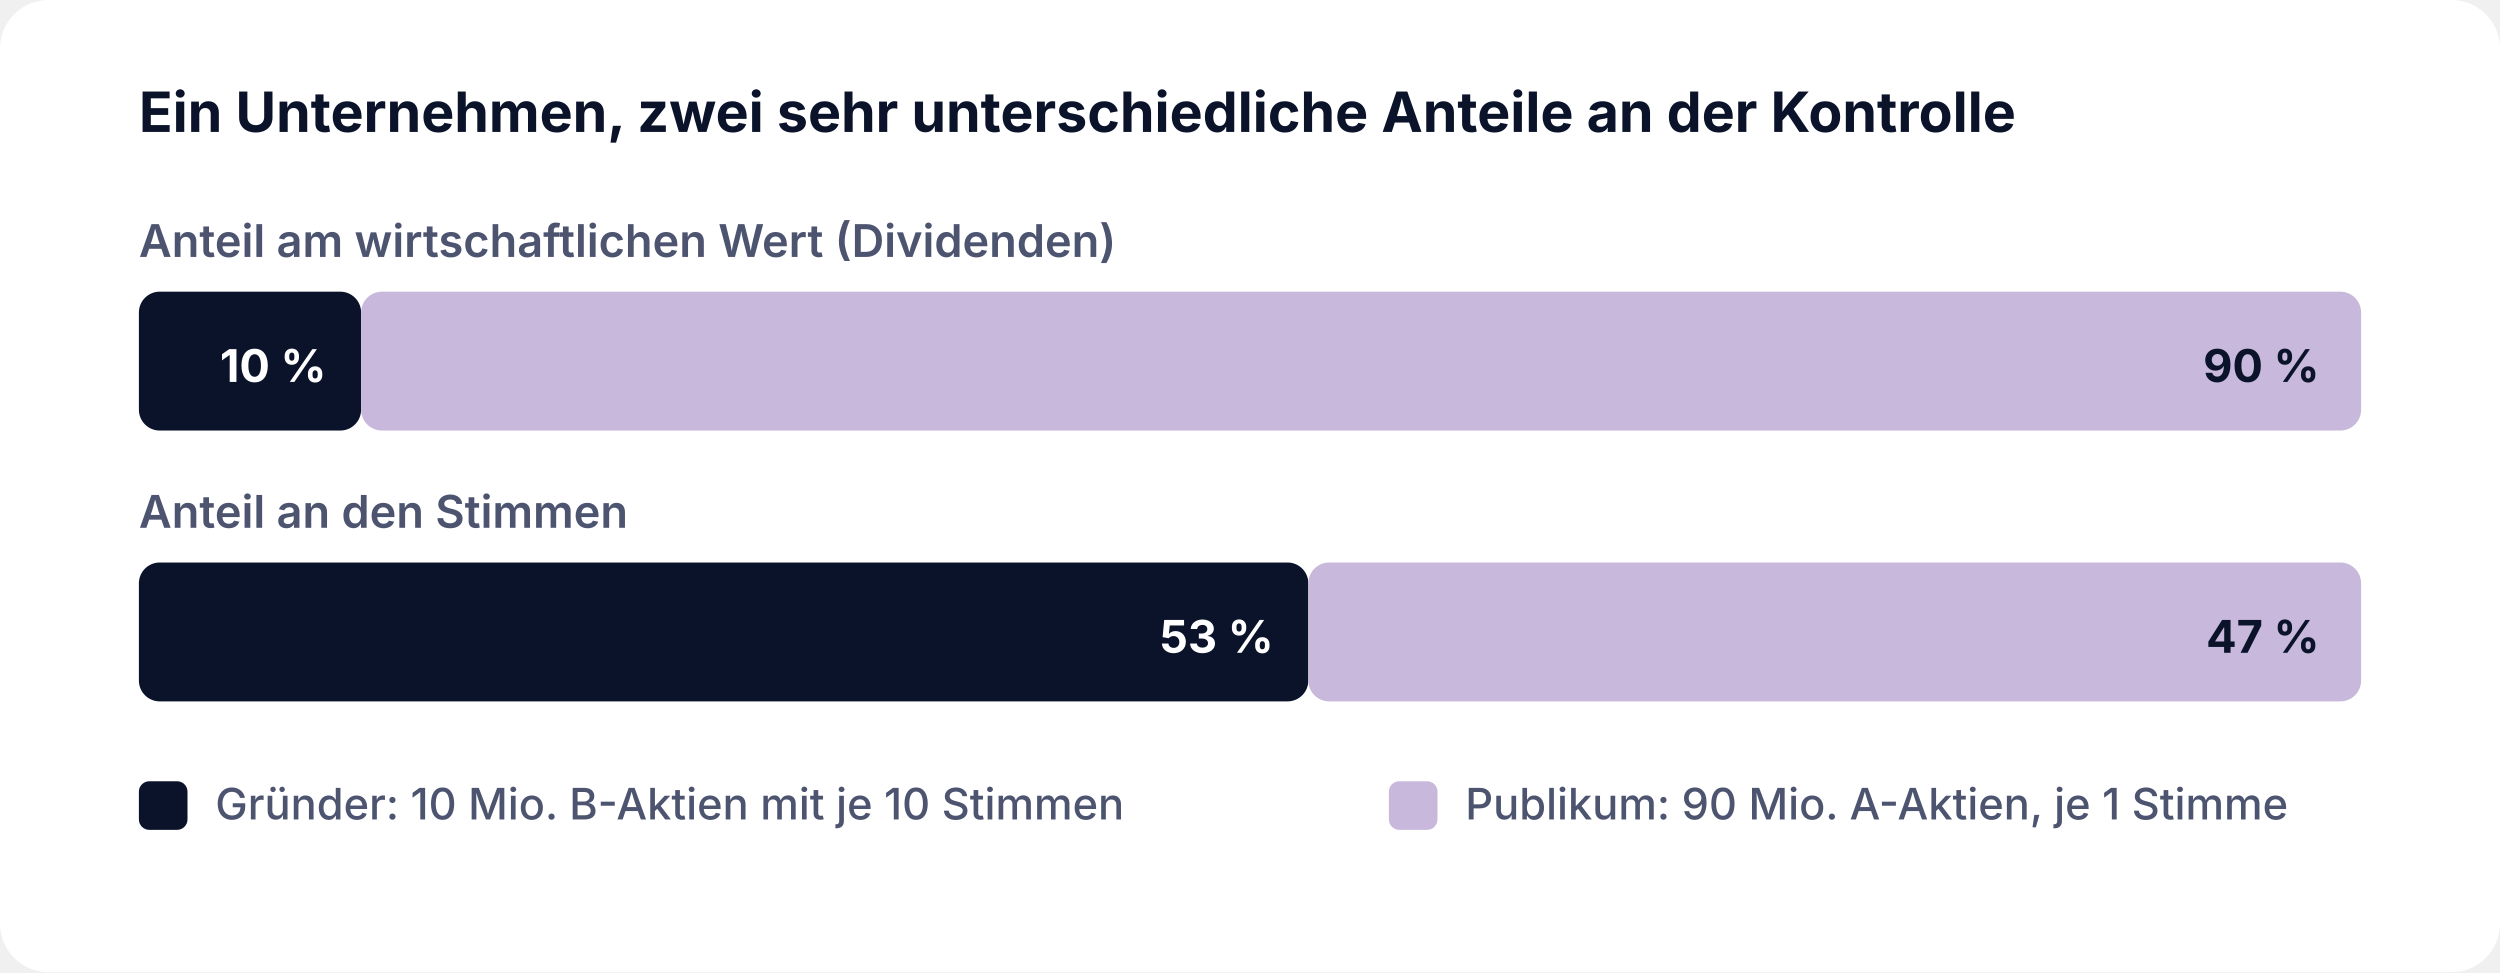
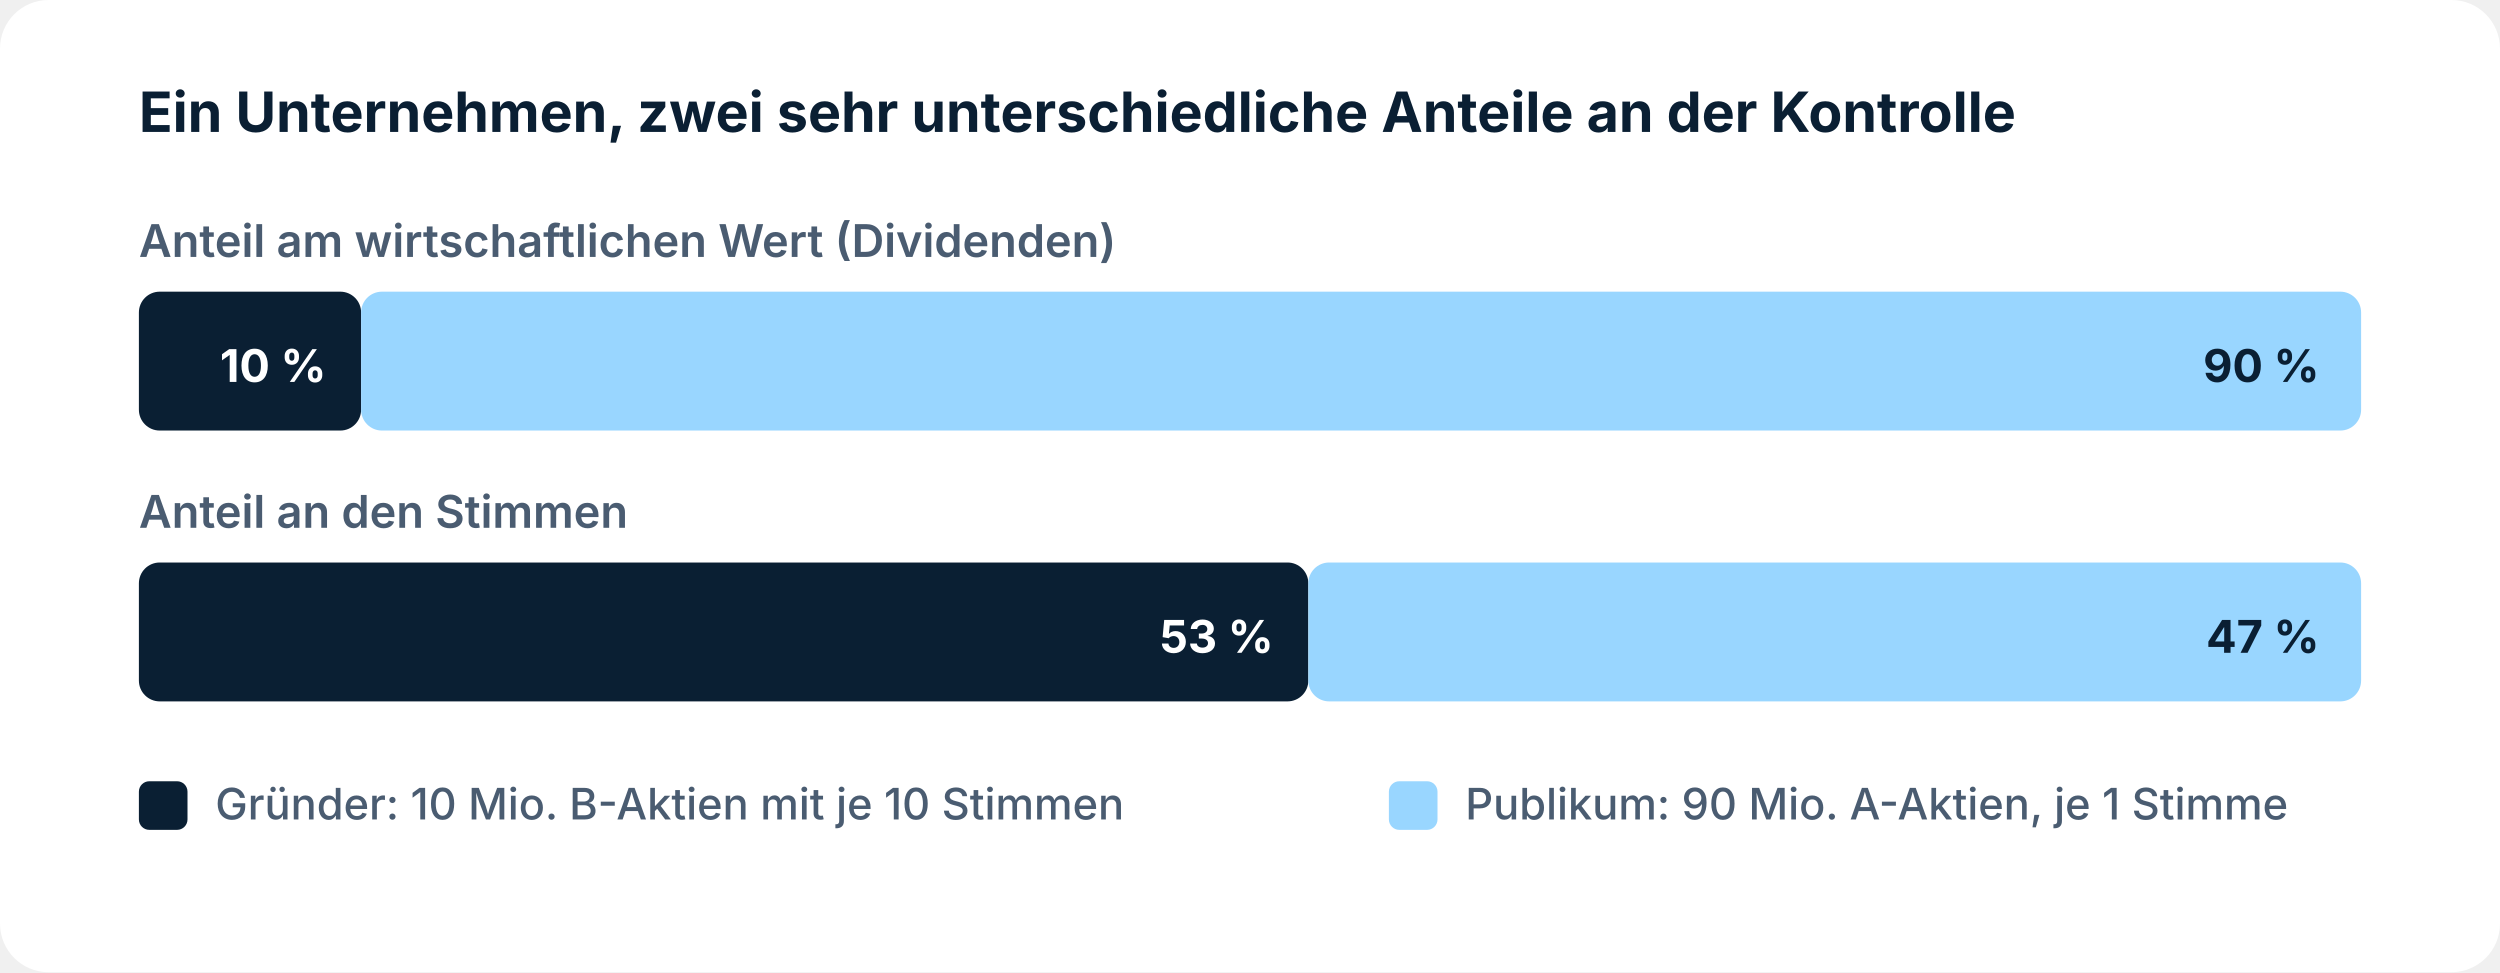
<svg xmlns="http://www.w3.org/2000/svg" viewBox="0 0 720 280" width="720" height="280" role="img" aria-label="Beispiel mit zwei Aktiengattungen: Der Gründer hält 10 % des wirtschaftlichen Werts, aber rund 53 % der Stimmen (100 von 190 Millionen Stimmen)" font-family="Inter, system-ui, -apple-system, 'Segoe UI', sans-serif">
  <rect width="720" height="280" rx="14" fill="#ffffff" />
-   <text x="40" y="38" font-size="16" font-weight="700" fill="#0B132B" text-anchor="start">Ein Unternehmen, zwei sehr unterschiedliche Anteile an der Kontrolle</text>
-   <text x="40" y="74" font-size="13" font-weight="600" fill="#4D5470" text-anchor="start">Anteil am wirtschaftlichen Wert (Dividenden)</text>
-   <rect x="40" y="84" width="64" height="40" rx="6" fill="#0B132B" />
-   <rect x="104" y="84" width="576" height="40" rx="6" fill="#C8B8DB" />
+   <text x="40" y="38" font-size="16" font-weight="700" fill="#0A1F33" text-anchor="start">Ein Unternehmen, zwei sehr unterschiedliche Anteile an der Kontrolle</text>
+   <text x="40" y="74" font-size="13" font-weight="600" fill="#4A5C71" text-anchor="start">Anteil am wirtschaftlichen Wert (Dividenden)</text>
+   <rect x="40" y="84" width="64" height="40" rx="6" fill="#0A1F33" />
+   <rect x="104" y="84" width="576" height="40" rx="6" fill="#99D6FF" />
  <text x="94" y="110" font-size="13" font-weight="700" fill="#ffffff" text-anchor="end">10 %</text>
-   <text x="668" y="110" font-size="13" font-weight="700" fill="#0B132B" text-anchor="end">90 %</text>
-   <text x="40" y="152" font-size="13" font-weight="600" fill="#4D5470" text-anchor="start">Anteil an den Stimmen</text>
-   <rect x="40" y="162" width="336.8" height="40" rx="6" fill="#0B132B" />
-   <rect x="376.8" y="162" width="303.2" height="40" rx="6" fill="#C8B8DB" />
+   <text x="668" y="110" font-size="13" font-weight="700" fill="#0A1F33" text-anchor="end">90 %</text>
+   <text x="40" y="152" font-size="13" font-weight="600" fill="#4A5C71" text-anchor="start">Anteil an den Stimmen</text>
+   <rect x="40" y="162" width="336.8" height="40" rx="6" fill="#0A1F33" />
+   <rect x="376.8" y="162" width="303.2" height="40" rx="6" fill="#99D6FF" />
  <text x="366.8" y="188" font-size="13" font-weight="700" fill="#ffffff" text-anchor="end">53 %</text>
-   <text x="668" y="188" font-size="13" font-weight="700" fill="#0B132B" text-anchor="end">47 %</text>
-   <rect x="40" y="225" width="14" height="14" rx="3" fill="#0B132B" />
-   <text x="62" y="236" font-size="12.5" font-weight="500" fill="#4D5470" text-anchor="start">Gründer: 10 Mio. B-Aktien mit je 10 Stimmen</text>
-   <rect x="400" y="225" width="14" height="14" rx="3" fill="#C8B8DB" />
-   <text x="422" y="236" font-size="12.5" font-weight="500" fill="#4D5470" text-anchor="start">Publikum: 90 Mio. A-Aktien, je 1 Stimme</text>
+   <text x="668" y="188" font-size="13" font-weight="700" fill="#0A1F33" text-anchor="end">47 %</text>
+   <rect x="40" y="225" width="14" height="14" rx="3" fill="#0A1F33" />
+   <text x="62" y="236" font-size="12.5" font-weight="500" fill="#4A5C71" text-anchor="start">Gründer: 10 Mio. B-Aktien mit je 10 Stimmen</text>
+   <rect x="400" y="225" width="14" height="14" rx="3" fill="#99D6FF" />
+   <text x="422" y="236" font-size="12.5" font-weight="500" fill="#4A5C71" text-anchor="start">Publikum: 90 Mio. A-Aktien, je 1 Stimme</text>
</svg>
